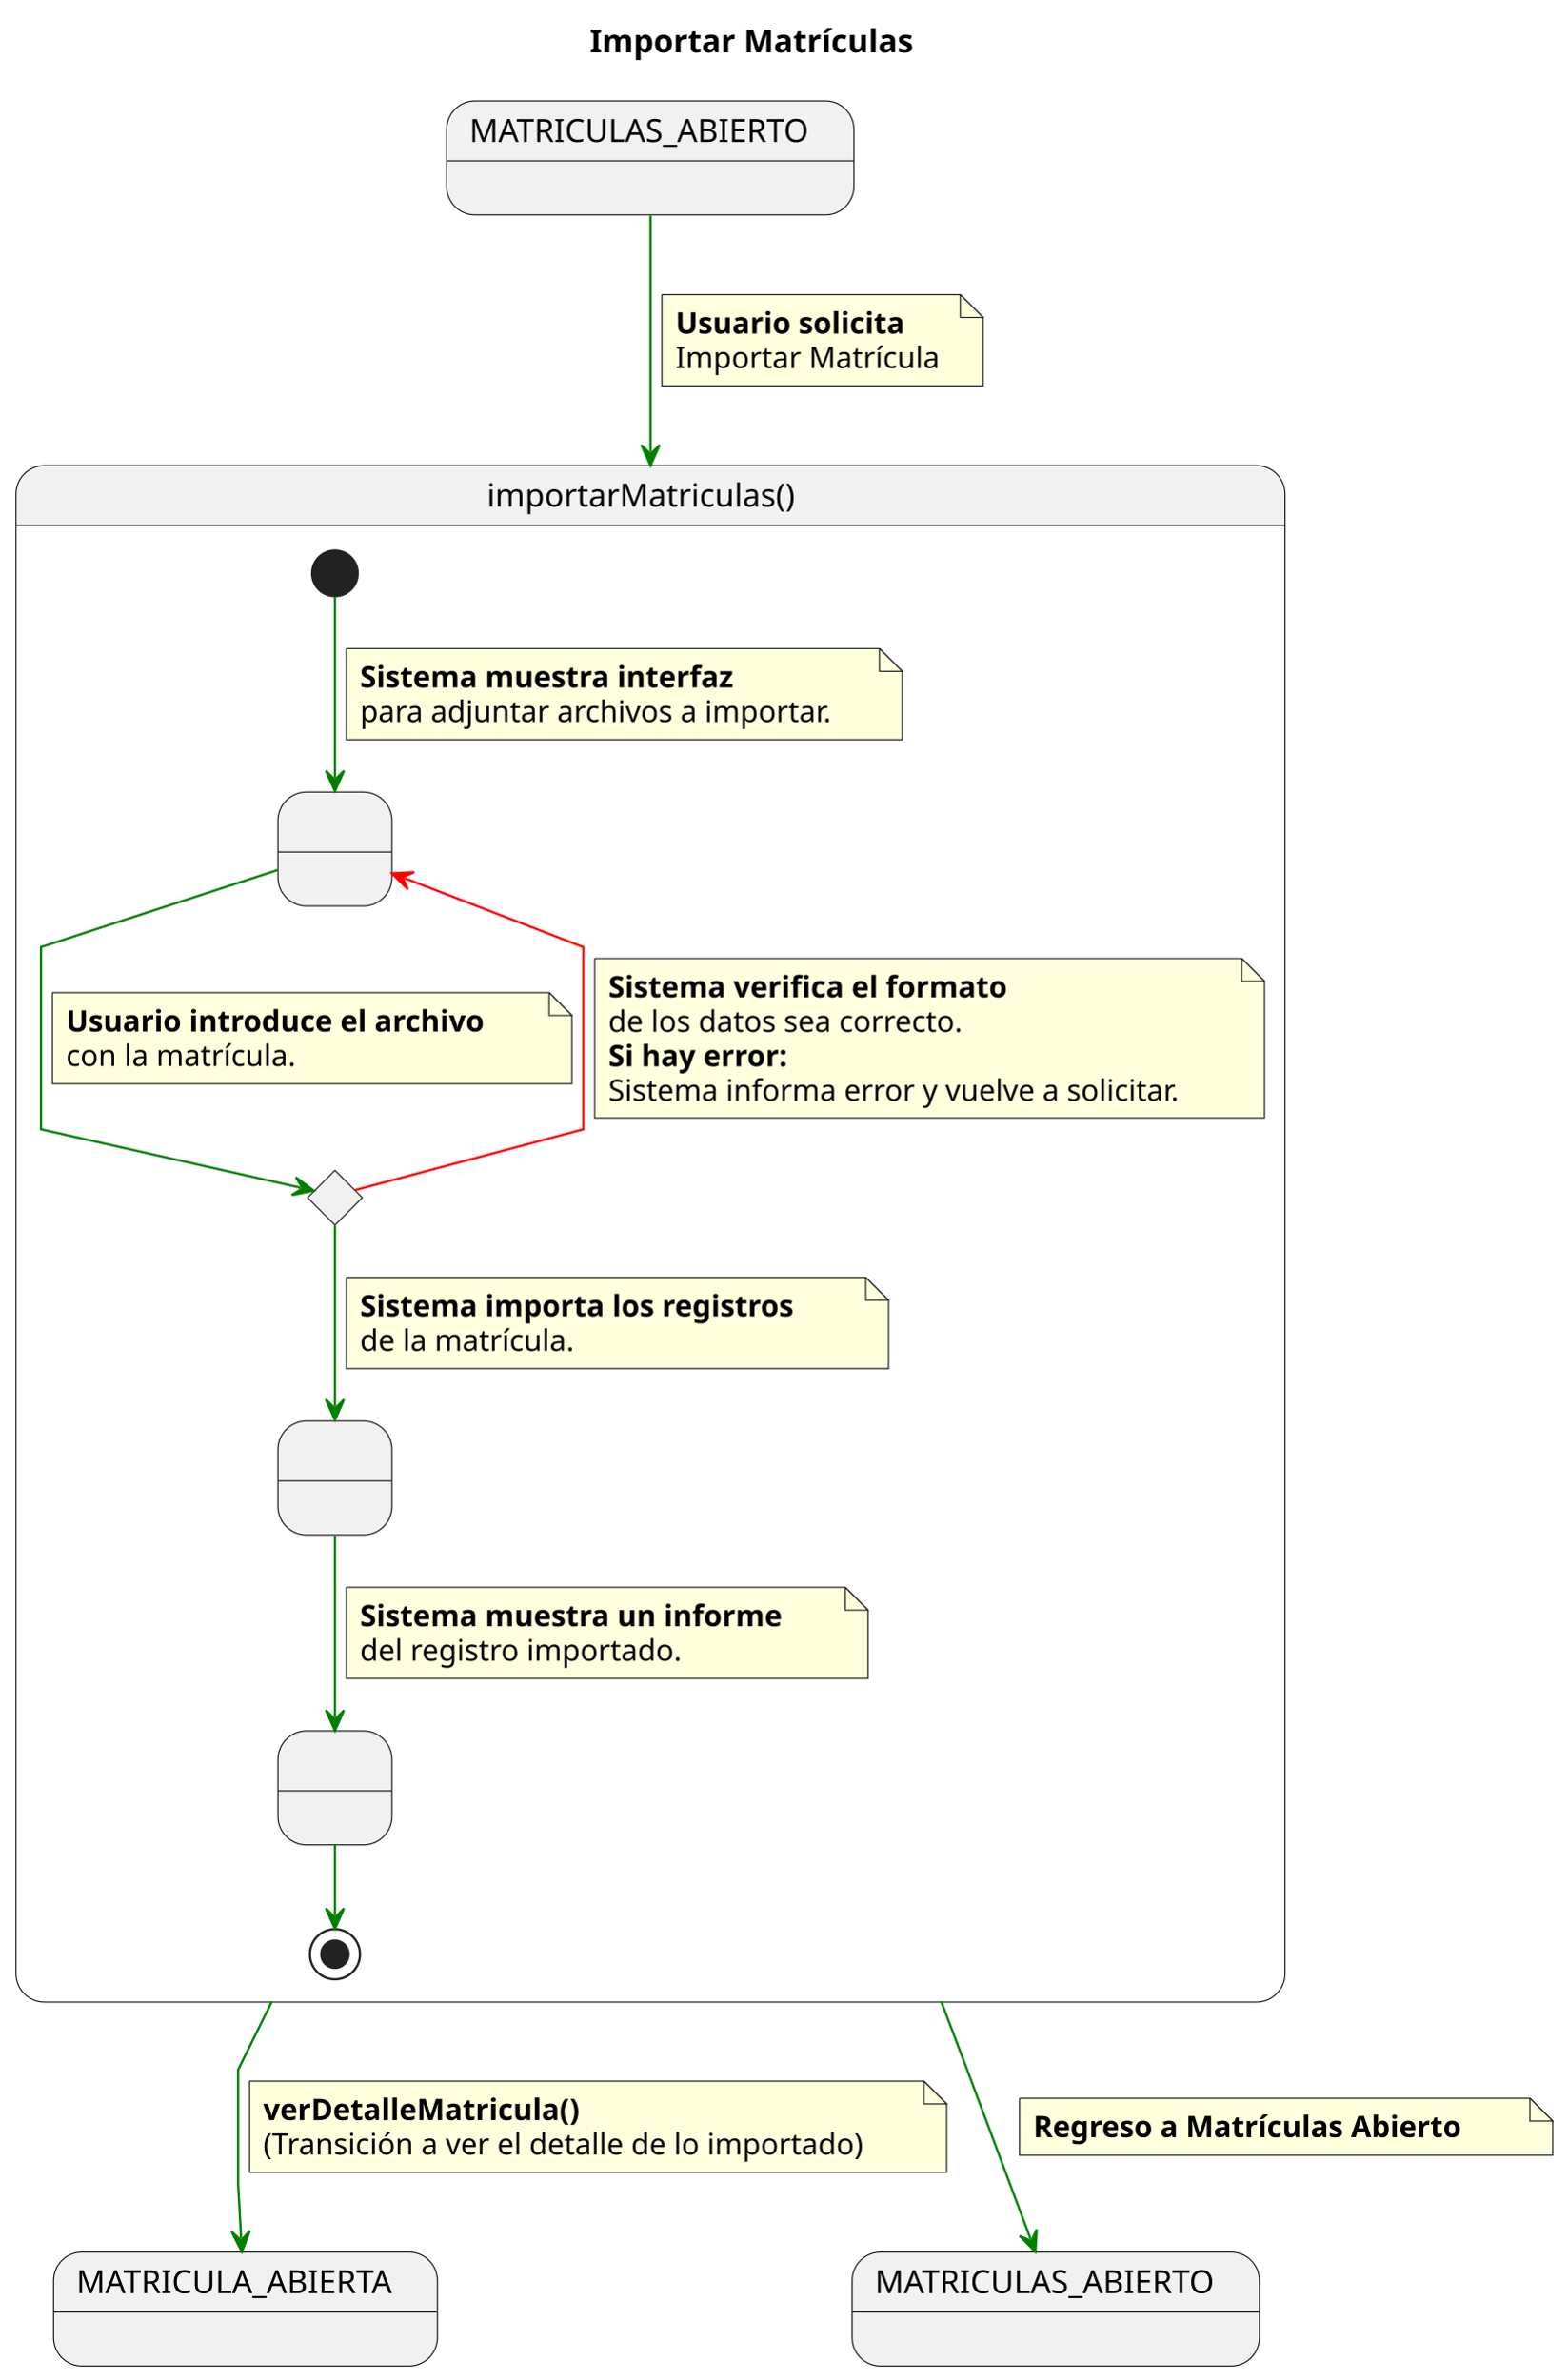
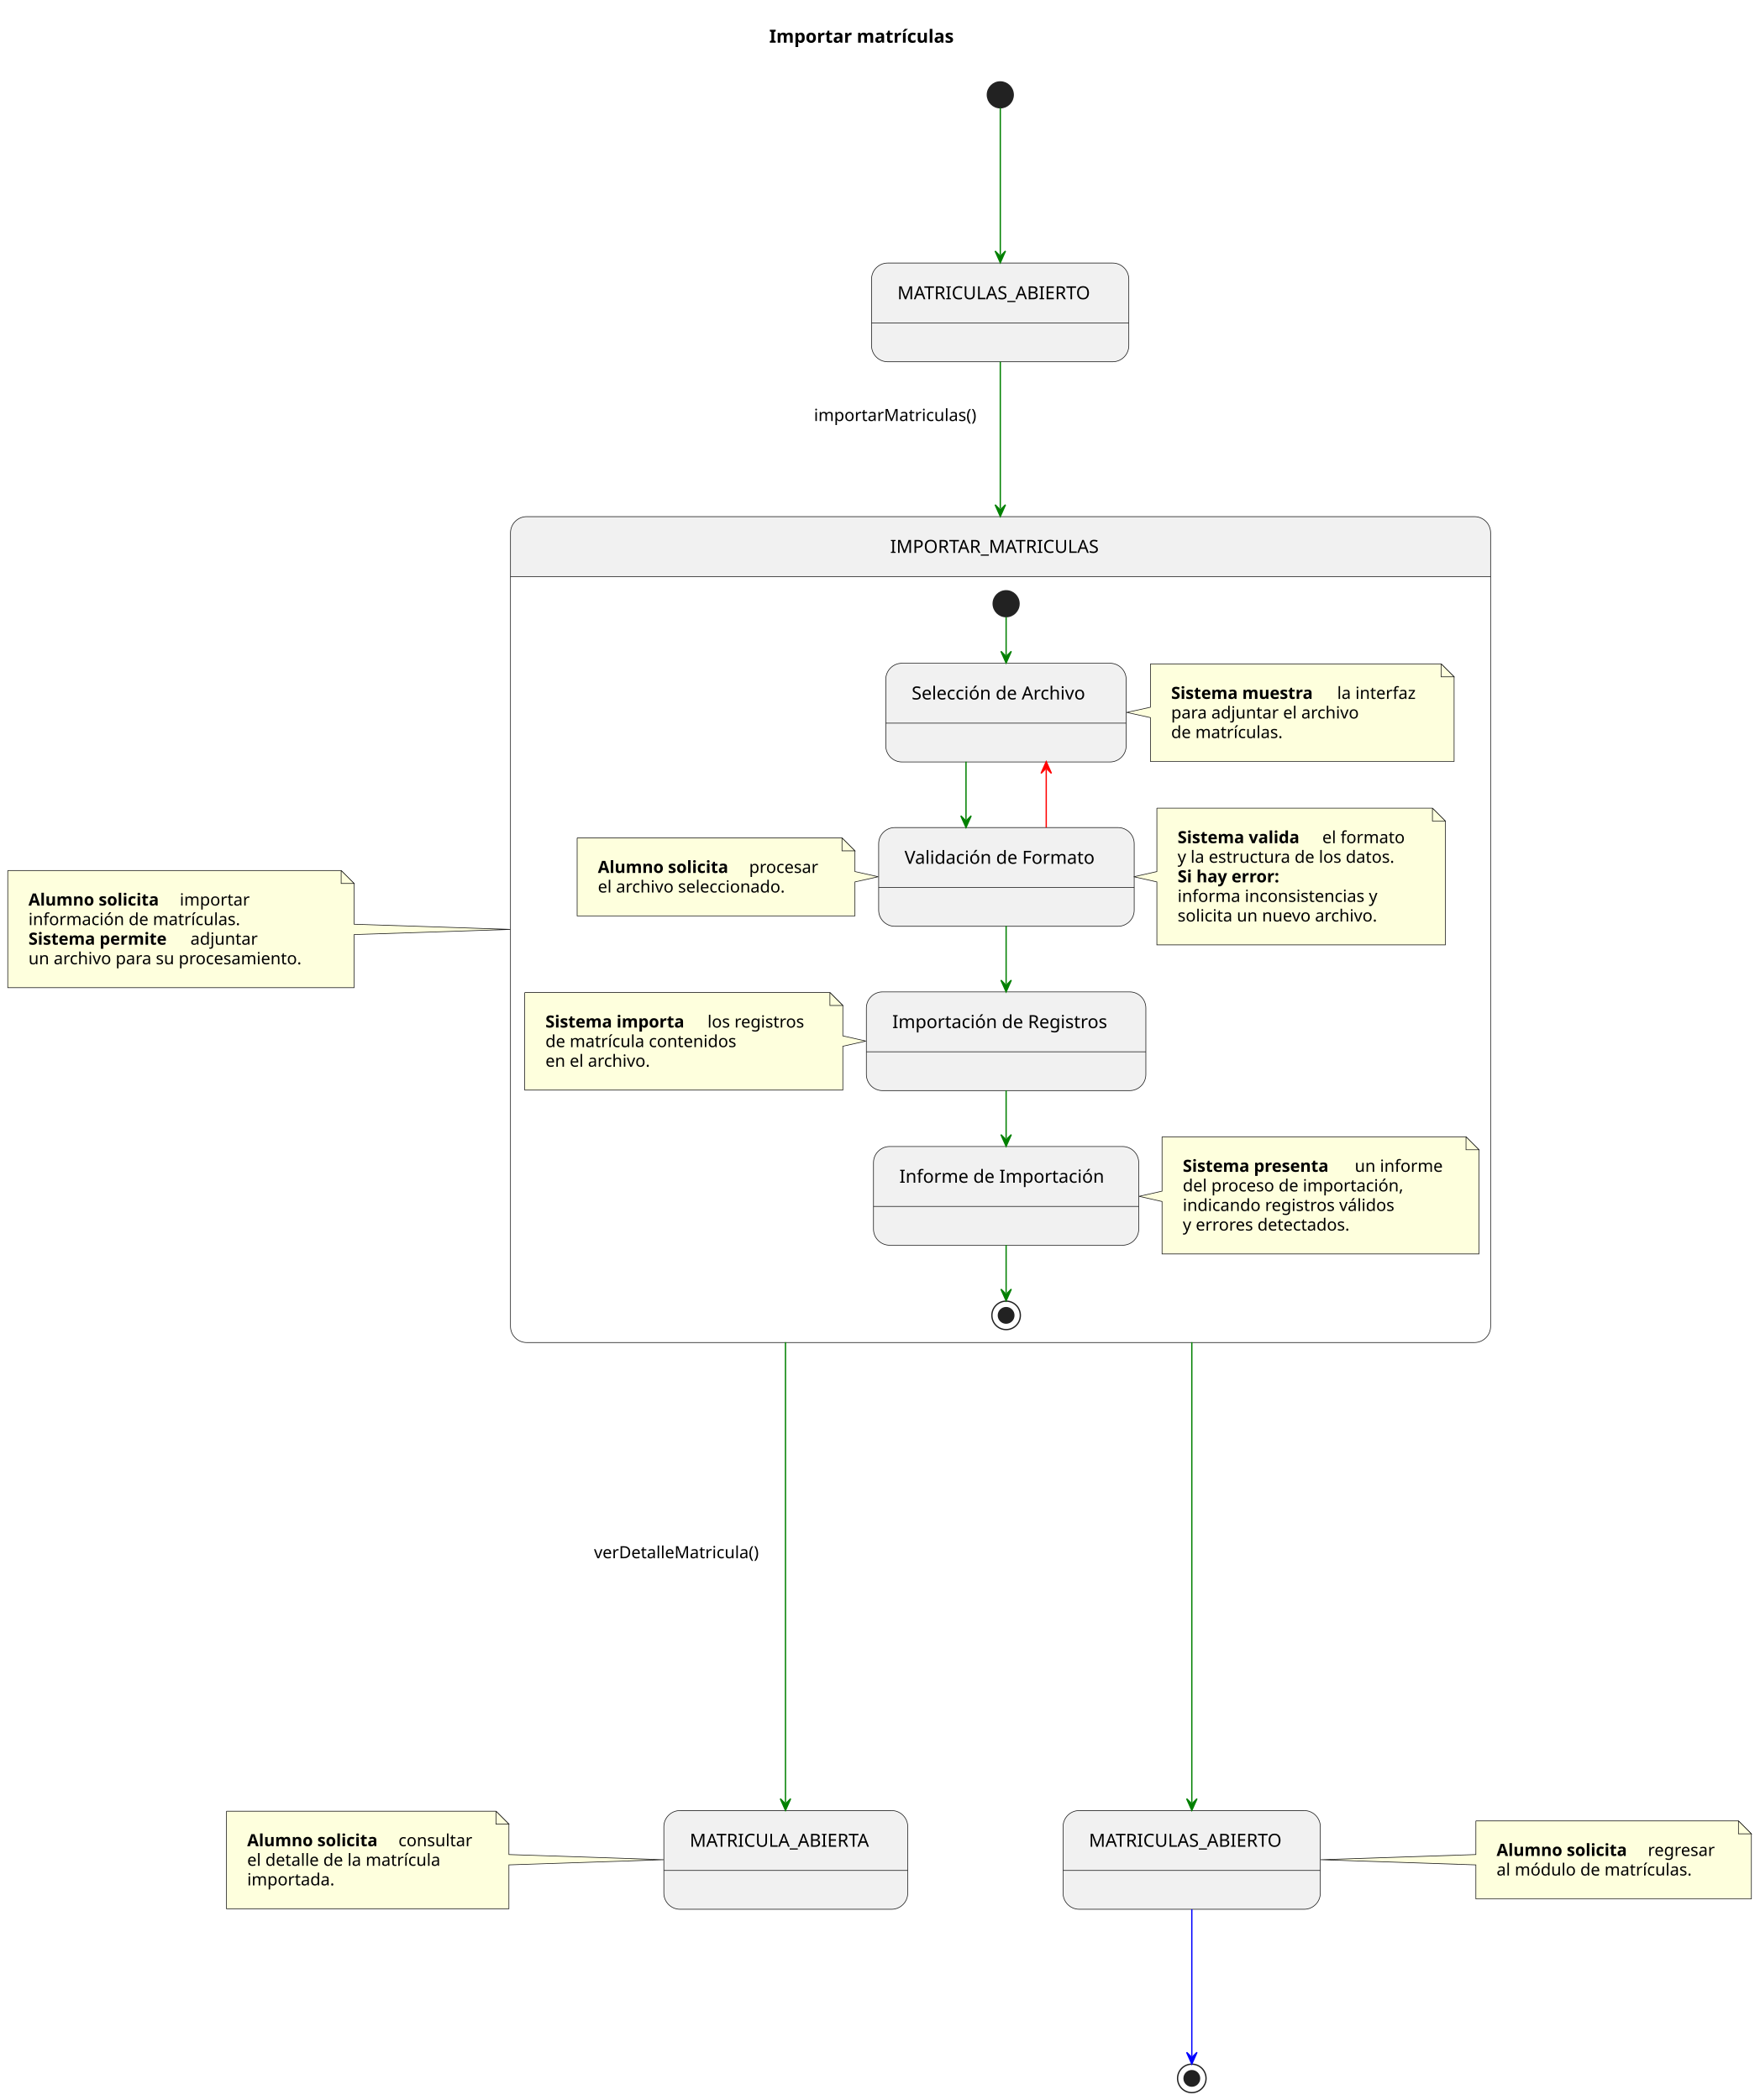
- <svg xmlns="http://www.w3.org/2000/svg" contentStyleType="text/css" data-diagram-type="STATE" height="1044px" preserveAspectRatio="none" style="width:688px;height:1044px;background:#FFFFFF;" version="1.1" viewBox="0 0 688 1044" width="688px" zoomAndPan="magnify">
+ <svg xmlns="http://www.w3.org/2000/svg" contentStyleType="text/css" data-diagram-type="STATE" height="1623px" preserveAspectRatio="none" style="width:1360px;height:1623px;background:#FFFFFF;" version="1.1" viewBox="0 0 1360 1623" width="1360px" zoomAndPan="magnify">
  <defs />
  <g>
    <g class="title" data-source-line="1">
-       <text fill="#000000" font-family="sans-serif" font-size="14" font-weight="bold" lengthAdjust="spacing" textLength="156.878" x="258.811" y="22.995">Importar Matrículas</text>
+       <text fill="#000000" font-family="sans-serif" font-size="14" font-weight="bold" lengthAdjust="spacing" textLength="157.534" x="594.44" y="32.995">Importar matrículas</text>
    </g>
-     <g id="startState">
-       <rect fill="#F1F1F1" height="50" rx="12.5" ry="12.5" style="stroke:#181818;stroke-width:0.5;" width="178.806" x="196" y="44.297" />
-       <line style="stroke:#181818;stroke-width:0.5;" x1="196" x2="374.806" y1="70.594" y2="70.594" />
-       <text fill="#000000" font-family="sans-serif" font-size="14" lengthAdjust="spacing" textLength="158.806" x="206" y="62.292">MATRICULAS_ABIERTO</text>
+     <g id="MATRICULAS_ABIERTO_INICIAL">
+       <rect fill="#F1F1F1" height="76.297" rx="12.5" ry="12.5" style="stroke:#181818;stroke-width:0.5;" width="198.806" x="673.5" y="203.297" />
+       <line style="stroke:#181818;stroke-width:0.5;" x1="673.5" x2="872.306" y1="249.594" y2="249.594" />
+       <text fill="#000000" font-family="sans-serif" font-size="14" lengthAdjust="spacing" textLength="158.806" x="693.5" y="231.292">MATRICULAS_ABIERTO</text>
    </g>
-     <g id="endState1">
-       <rect fill="#F1F1F1" height="50" rx="12.5" ry="12.5" style="stroke:#181818;stroke-width:0.5;" width="168.477" x="23.5" y="988.297" />
-       <line style="stroke:#181818;stroke-width:0.5;" x1="23.5" x2="191.977" y1="1014.594" y2="1014.594" />
-       <text fill="#000000" font-family="sans-serif" font-size="14" lengthAdjust="spacing" textLength="148.477" x="33.5" y="1006.292">MATRICULA_ABIERTA</text>
+     <path d="M407,399.297 L1139.393,399.297 A12.5,12.5 0 0 1 1151.893,411.797 L1151.893,445.594 L394.5,445.594 L394.5,411.797 A12.5,12.5 0 0 1 407,399.297" fill="#F1F1F1" />
+     <rect fill="none" height="638.297" rx="12.5" ry="12.5" style="stroke:#181818;stroke-width:0.5;" width="757.393" x="394.5" y="399.297" />
+     <line style="stroke:#181818;stroke-width:0.5;" x1="394.5" x2="1151.893" y1="445.594" y2="445.594" />
+     <text fill="#000000" font-family="sans-serif" font-size="14" lengthAdjust="spacing" textLength="170.605" x="687.894" y="427.292">IMPORTAR_MATRICULAS</text>
+     <g id="IMPORTAR_MATRICULAS_COMP.SolicitudArchivo">
+       <rect fill="#F1F1F1" height="76.297" rx="12.5" ry="12.5" style="stroke:#181818;stroke-width:0.5;" width="185.769" x="684.5" y="512.594" />
+       <line style="stroke:#181818;stroke-width:0.5;" x1="684.5" x2="870.269" y1="558.891" y2="558.891" />
+       <text fill="#000000" font-family="sans-serif" font-size="14" lengthAdjust="spacing" textLength="145.769" x="704.5" y="540.589">Selección de Archivo</text>
    </g>
-     <g id="endState2">
-       <rect fill="#F1F1F1" height="50" rx="12.5" ry="12.5" style="stroke:#181818;stroke-width:0.5;" width="178.806" x="374" y="988.297" />
-       <line style="stroke:#181818;stroke-width:0.5;" x1="374" x2="552.806" y1="1014.594" y2="1014.594" />
-       <text fill="#000000" font-family="sans-serif" font-size="14" lengthAdjust="spacing" textLength="158.806" x="384" y="1006.292">MATRICULAS_ABIERTO</text>
+     <g id="IMPORTAR_MATRICULAS_COMP.ValidarFormato">
+       <rect fill="#F1F1F1" height="76.297" rx="12.5" ry="12.5" style="stroke:#181818;stroke-width:0.5;" width="197.473" x="679" y="639.594" />
+       <line style="stroke:#181818;stroke-width:0.5;" x1="679" x2="876.473" y1="685.891" y2="685.891" />
+       <text fill="#000000" font-family="sans-serif" font-size="14" lengthAdjust="spacing" textLength="157.473" x="699" y="667.589">Validación de Formato</text>
    </g>
-     <path d="M19.5,204.297 L551.5,204.297 A12.5,12.5 0 0 1 564,216.797 L564,230.594 L7,230.594 L7,216.797 A12.5,12.5 0 0 1 19.5,204.297" fill="#F1F1F1" />
-     <rect fill="none" height="674.297" rx="12.5" ry="12.5" style="stroke:#181818;stroke-width:0.5;" width="557" x="7" y="204.297" />
-     <line style="stroke:#181818;stroke-width:0.5;" x1="7" x2="564" y1="230.594" y2="230.594" />
-     <text fill="#000000" font-family="sans-serif" font-size="14" lengthAdjust="spacing" textLength="143.609" x="213.695" y="222.292">importarMatriculas()</text>
-     <g id="importarMatriculas.SolicitudArchivo">
-       <rect fill="#F1F1F1" height="50" rx="12.5" ry="12.5" style="stroke:#181818;stroke-width:0.5;" width="50" x="122" y="347.594" />
-       <line style="stroke:#181818;stroke-width:0.5;" x1="122" x2="172" y1="373.891" y2="373.891" />
-       <text fill="#000000" font-family="sans-serif" font-size="14" lengthAdjust="spacing" textLength="4.45" x="144.775" y="365.589"> </text>
+     <g id="IMPORTAR_MATRICULAS_COMP.ImportarRegistros">
+       <rect fill="#F1F1F1" height="76.297" rx="12.5" ry="12.5" style="stroke:#181818;stroke-width:0.5;" width="215.984" x="669.5" y="766.594" />
+       <line style="stroke:#181818;stroke-width:0.5;" x1="669.5" x2="885.484" y1="812.891" y2="812.891" />
+       <text fill="#000000" font-family="sans-serif" font-size="14" lengthAdjust="spacing" textLength="175.984" x="689.5" y="794.589">Importación de Registros</text>
    </g>
-     <g class="entity" data-entity="ValidarFormato" data-uid="ent0007" id="entity_ValidarFormato">
-       <polygon fill="#F1F1F1" points="147,513.594,159,525.594,147,537.594,135,525.594,147,513.594" style="stroke:#181818;stroke-width:0.5;" />
+     <g id="IMPORTAR_MATRICULAS_COMP.MostrarInforme">
+       <rect fill="#F1F1F1" height="76.297" rx="12.5" ry="12.5" style="stroke:#181818;stroke-width:0.5;" width="204.972" x="675" y="886.094" />
+       <line style="stroke:#181818;stroke-width:0.5;" x1="675" x2="879.972" y1="932.391" y2="932.391" />
+       <text fill="#000000" font-family="sans-serif" font-size="14" lengthAdjust="spacing" textLength="164.972" x="695" y="914.089">Informe de Importación</text>
    </g>
-     <g id="importarMatriculas.ImportarRegistros">
-       <rect fill="#F1F1F1" height="50" rx="12.5" ry="12.5" style="stroke:#181818;stroke-width:0.5;" width="50" x="122" y="623.594" />
-       <line style="stroke:#181818;stroke-width:0.5;" x1="122" x2="172" y1="649.891" y2="649.891" />
-       <text fill="#000000" font-family="sans-serif" font-size="14" lengthAdjust="spacing" textLength="4.45" x="144.775" y="641.589"> </text>
+     <ellipse cx="777.5" cy="466.594" fill="#222222" rx="10" ry="10" style="stroke:#222222;stroke-width:1;" />
+     <ellipse cx="777.5" cy="1016.594" fill="none" rx="11" ry="11" style="stroke:#222222;stroke-width:1;" />
+     <ellipse cx="777.5" cy="1016.594" fill="#222222" rx="6" ry="6" style="stroke:#222222;stroke-width:1;" />
+     <g class="entity" data-entity="GMN5" data-source-line="38" data-uid="ent0006" id="entity_GMN5">
+       <path d="M889,513.094 L889,546.594 L870.64,550.594 L889,554.594 L889,588.492 A0,0 0 0 0 889,588.492 L1123.686,588.492 A0,0 0 0 0 1123.686,588.492 L1123.686,523.094 L1113.686,513.094 L889,513.094 A0,0 0 0 0 889,513.094" fill="#FEFFDD" style="stroke:#181818;stroke-width:0.5;" />
+       <path d="M1113.686,513.094 L1113.686,523.094 L1123.686,523.094 L1113.686,513.094" fill="#FEFFDD" style="stroke:#181818;stroke-width:0.5;" />
+       <text fill="#000000" font-family="sans-serif" font-size="13" font-weight="bold" lengthAdjust="spacing" textLength="124.186" x="905" y="540.161">Sistema muestra</text>
+       <text fill="#000000" font-family="sans-serif" font-size="13" lengthAdjust="spacing" textLength="65.368" x="1033.318" y="540.161">la interfaz</text>
+       <text fill="#000000" font-family="sans-serif" font-size="13" lengthAdjust="spacing" textLength="156.209" x="905" y="555.293">para adjuntar el archivo</text>
+       <text fill="#000000" font-family="sans-serif" font-size="13" lengthAdjust="spacing" textLength="92.936" x="905" y="570.426">de matrículas.</text>
    </g>
-     <g id="importarMatriculas.MostrarInforme">
-       <rect fill="#F1F1F1" height="50" rx="12.5" ry="12.5" style="stroke:#181818;stroke-width:0.5;" width="50" x="122" y="759.594" />
-       <line style="stroke:#181818;stroke-width:0.5;" x1="122" x2="172" y1="785.891" y2="785.891" />
-       <text fill="#000000" font-family="sans-serif" font-size="14" lengthAdjust="spacing" textLength="4.45" x="144.775" y="777.589"> </text>
+     <g class="entity" data-entity="GMN8" data-source-line="46" data-uid="ent0009" id="entity_GMN8">
+       <path d="M446,647.594 L446,707.859 A0,0 0 0 0 446,707.859 L660.672,707.859 A0,0 0 0 0 660.672,707.859 L660.672,681.594 L678.7,677.594 L660.672,673.594 L660.672,657.594 L650.672,647.594 L446,647.594 A0,0 0 0 0 446,647.594" fill="#FEFFDD" style="stroke:#181818;stroke-width:0.5;" />
+       <path d="M650.672,647.594 L650.672,657.594 L660.672,657.594 L650.672,647.594" fill="#FEFFDD" style="stroke:#181818;stroke-width:0.5;" />
+       <text fill="#000000" font-family="sans-serif" font-size="13" font-weight="bold" lengthAdjust="spacing" textLength="112.76" x="462" y="674.661">Alumno solicita</text>
+       <text fill="#000000" font-family="sans-serif" font-size="13" lengthAdjust="spacing" textLength="56.78" x="578.892" y="674.661">procesar</text>
+       <text fill="#000000" font-family="sans-serif" font-size="13" lengthAdjust="spacing" textLength="156.616" x="462" y="689.793">el archivo seleccionado.</text>
    </g>
-     <ellipse cx="147" cy="251.594" fill="#222222" rx="10" ry="10" style="stroke:#222222;stroke-width:1;" />
-     <ellipse cx="147" cy="857.594" fill="none" rx="11" ry="11" style="stroke:#222222;stroke-width:1;" />
-     <ellipse cx="147" cy="857.594" fill="#222222" rx="6" ry="6" style="stroke:#222222;stroke-width:1;" />
-     <g class="link" data-entity-1=".start.importarMatriculas" data-entity-2="SolicitudArchivo" data-source-line="22" data-uid="lnk4" id="link_.start.importarMatriculas_SolicitudArchivo">
-       <path d="M147,261.934 C147,280.124 147,314.834 147,341.204" fill="none" id="*start*importarMatriculas-to-SolicitudArchivo" style="stroke:#008000;stroke-width:1;" />
-       <polygon fill="#008000" points="147,347.204,151,338.204,147,342.204,143,338.204,147,347.204" style="stroke:#008000;stroke-width:1;" />
-       <path d="M152,284.594 L152,324.594 L396,324.594 L396,294.594 L386,284.594 L152,284.594" fill="#FEFFDD" style="stroke:#181818;stroke-width:0.5;" />
-       <path d="M386,284.594 L386,294.594 L396,294.594 L386,284.594" fill="#FEFFDD" style="stroke:#181818;stroke-width:0.5;" />
-       <text fill="#000000" font-family="sans-serif" font-size="13" font-weight="bold" lengthAdjust="spacing" textLength="185.859" x="158" y="301.661">Sistema muestra interfaz</text>
-       <text fill="#000000" font-family="sans-serif" font-size="13" lengthAdjust="spacing" textLength="223.837" x="158" y="316.793">para adjuntar archivos a importar.</text>
+     <g class="entity" data-entity="GMN11" data-source-line="54" data-uid="ent0012" id="entity_GMN11">
+       <path d="M894,624.594 L894,673.594 L876.18,677.594 L894,681.594 L894,730.258 A0,0 0 0 0 894,730.258 L1116.943,730.258 A0,0 0 0 0 1116.943,730.258 L1116.943,634.594 L1106.943,624.594 L894,624.594 A0,0 0 0 0 894,624.594" fill="#FEFFDD" style="stroke:#181818;stroke-width:0.5;" />
+       <path d="M1106.943,624.594 L1106.943,634.594 L1116.943,634.594 L1106.943,624.594" fill="#FEFFDD" style="stroke:#181818;stroke-width:0.5;" />
+       <text fill="#000000" font-family="sans-serif" font-size="13" font-weight="bold" lengthAdjust="spacing" textLength="107.669" x="910" y="651.661">Sistema valida</text>
+       <text fill="#000000" font-family="sans-serif" font-size="13" lengthAdjust="spacing" textLength="67.298" x="1021.801" y="651.661">el formato</text>
+       <text fill="#000000" font-family="sans-serif" font-size="13" lengthAdjust="spacing" textLength="181.943" x="910" y="666.793">y la estructura de los datos.</text>
+       <text fill="#000000" font-family="sans-serif" font-size="13" font-weight="bold" lengthAdjust="spacing" textLength="91.552" x="910" y="681.926">Si hay error:</text>
+       <text fill="#000000" font-family="sans-serif" font-size="13" lengthAdjust="spacing" textLength="165.496" x="910" y="697.059">informa inconsistencias y</text>
+       <text fill="#000000" font-family="sans-serif" font-size="13" lengthAdjust="spacing" textLength="166.861" x="910" y="712.192">solicita un nuevo archivo.</text>
    </g>
-     <g class="link" data-entity-1="SolicitudArchivo" data-entity-2="ValidarFormato" data-source-line="29" data-uid="lnk5" id="link_SolicitudArchivo_ValidarFormato">
-       <path d="M121.82,381.794 C84.28,394.014 18,415.594 18,415.594 C18,415.594 18,495.594 18,495.594 C18,495.594 102.286,514.538 131.866,521.188" fill="none" id="SolicitudArchivo-to-ValidarFormato" style="stroke:#008000;stroke-width:1;" />
-       <polygon fill="#008000" points="137.72,522.504,129.816,516.627,132.842,521.407,128.062,524.432,137.72,522.504" style="stroke:#008000;stroke-width:1;" />
-       <path d="M23,435.594 L23,475.594 L251,475.594 L251,445.594 L241,435.594 L23,435.594" fill="#FEFFDD" style="stroke:#181818;stroke-width:0.5;" />
-       <path d="M241,435.594 L241,445.594 L251,445.594 L241,435.594" fill="#FEFFDD" style="stroke:#181818;stroke-width:0.5;" />
-       <text fill="#000000" font-family="sans-serif" font-size="13" font-weight="bold" lengthAdjust="spacing" textLength="207.327" x="29" y="452.661">Usuario introduce el archivo</text>
-       <text fill="#000000" font-family="sans-serif" font-size="13" lengthAdjust="spacing" textLength="108.964" x="29" y="467.793">con la matrícula.</text>
+     <g class="entity" data-entity="GMN14" data-source-line="65" data-uid="ent0015" id="entity_GMN14">
+       <path d="M405.5,767.094 L405.5,842.492 A0,0 0 0 0 405.5,842.492 L651.32,842.492 A0,0 0 0 0 651.32,842.492 L651.32,808.594 L669.15,804.594 L651.32,800.594 L651.32,777.094 L641.32,767.094 L405.5,767.094 A0,0 0 0 0 405.5,767.094" fill="#FEFFDD" style="stroke:#181818;stroke-width:0.5;" />
+       <path d="M641.32,767.094 L641.32,777.094 L651.32,777.094 L641.32,767.094" fill="#FEFFDD" style="stroke:#181818;stroke-width:0.5;" />
+       <text fill="#000000" font-family="sans-serif" font-size="13" font-weight="bold" lengthAdjust="spacing" textLength="121.069" x="421.5" y="794.161">Sistema importa</text>
+       <text fill="#000000" font-family="sans-serif" font-size="13" lengthAdjust="spacing" textLength="79.619" x="546.701" y="794.161">los registros</text>
+       <text fill="#000000" font-family="sans-serif" font-size="13" lengthAdjust="spacing" textLength="157.428" x="421.5" y="809.293">de matrícula contenidos</text>
+       <text fill="#000000" font-family="sans-serif" font-size="13" lengthAdjust="spacing" textLength="88.201" x="421.5" y="824.426">en el archivo.</text>
    </g>
-     <g class="link" data-entity-1="ValidarFormato" data-entity-2="SolicitudArchivo" data-source-line="36" data-uid="lnk6" id="link_ValidarFormato_SolicitudArchivo">
-       <path d="M155.92,522.224 C181.95,515.294 256,495.594 256,495.594 C256,495.594 256,415.594 256,415.594 C256,415.594 209.789,397.791 177.609,385.391" fill="none" id="ValidarFormato-to-SolicitudArchivo" style="stroke:#FF0000;stroke-width:1;" />
-       <polygon fill="#FF0000" points="172.01,383.234,178.97,390.202,176.676,385.032,181.846,382.737,172.01,383.234" style="stroke:#FF0000;stroke-width:1;" />
-       <path d="M261,420.594 L261,490.594 L555,490.594 L555,430.594 L545,420.594 L261,420.594" fill="#FEFFDD" style="stroke:#181818;stroke-width:0.5;" />
-       <path d="M545,420.594 L545,430.594 L555,430.594 L545,420.594" fill="#FEFFDD" style="stroke:#181818;stroke-width:0.5;" />
-       <text fill="#000000" font-family="sans-serif" font-size="13" font-weight="bold" lengthAdjust="spacing" textLength="198.967" x="267" y="437.661">Sistema verifica el formato</text>
-       <text fill="#000000" font-family="sans-serif" font-size="13" lengthAdjust="spacing" textLength="168.016" x="267" y="452.793">de los datos sea correcto.</text>
-       <text fill="#000000" font-family="sans-serif" font-size="13" font-weight="bold" lengthAdjust="spacing" textLength="91.552" x="267" y="467.926">Si hay error:</text>
-       <text fill="#000000" font-family="sans-serif" font-size="13" lengthAdjust="spacing" textLength="273.641" x="267" y="483.059">Sistema informa error y vuelve a solicitar.</text>
+     <g class="entity" data-entity="GMN17" data-source-line="73" data-uid="ent0018" id="entity_GMN17">
+       <path d="M898,878.594 L898,920.594 L880.2,924.594 L898,928.594 L898,969.125 A0,0 0 0 0 898,969.125 L1142.893,969.125 A0,0 0 0 0 1142.893,969.125 L1142.893,888.594 L1132.893,878.594 L898,878.594 A0,0 0 0 0 898,878.594" fill="#FEFFDD" style="stroke:#181818;stroke-width:0.5;" />
+       <path d="M1132.893,878.594 L1132.893,888.594 L1142.893,888.594 L1132.893,878.594" fill="#FEFFDD" style="stroke:#181818;stroke-width:0.5;" />
+       <text fill="#000000" font-family="sans-serif" font-size="13" font-weight="bold" lengthAdjust="spacing" textLength="128.762" x="914" y="905.661">Sistema presenta</text>
+       <text fill="#000000" font-family="sans-serif" font-size="13" lengthAdjust="spacing" textLength="70.999" x="1046.895" y="905.661">un informe</text>
+       <text fill="#000000" font-family="sans-serif" font-size="13" lengthAdjust="spacing" textLength="181.905" x="914" y="920.793">del proceso de importación,</text>
+       <text fill="#000000" font-family="sans-serif" font-size="13" lengthAdjust="spacing" textLength="174.548" x="914" y="935.926">indicando registros válidos</text>
+       <text fill="#000000" font-family="sans-serif" font-size="13" lengthAdjust="spacing" textLength="139.382" x="914" y="951.059">y errores detectados.</text>
    </g>
-     <g class="link" data-entity-1="ValidarFormato" data-entity-2="ImportarRegistros" data-source-line="45" data-uid="lnk7" id="link_ValidarFormato_ImportarRegistros">
-       <path d="M147,537.764 C147,557.064 147,591.114 147,617.144" fill="none" id="ValidarFormato-to-ImportarRegistros" style="stroke:#008000;stroke-width:1;" />
-       <polygon fill="#008000" points="147,623.144,151,614.144,147,618.144,143,614.144,147,623.144" style="stroke:#008000;stroke-width:1;" />
-       <path d="M152,560.594 L152,600.594 L390,600.594 L390,570.594 L380,560.594 L152,560.594" fill="#FEFFDD" style="stroke:#181818;stroke-width:0.5;" />
-       <path d="M380,560.594 L380,570.594 L390,570.594 L380,560.594" fill="#FEFFDD" style="stroke:#181818;stroke-width:0.5;" />
-       <text fill="#000000" font-family="sans-serif" font-size="13" font-weight="bold" lengthAdjust="spacing" textLength="217.268" x="158" y="577.661">Sistema importa los registros</text>
-       <text fill="#000000" font-family="sans-serif" font-size="13" lengthAdjust="spacing" textLength="101.874" x="158" y="592.793">de la matrícula.</text>
+     <g class="link" data-entity-1=".start.IMPORTAR_MATRICULAS_COMP" data-entity-2="SolicitudArchivo" data-source-line="35" data-uid="lnk6" id="link_.start.IMPORTAR_MATRICULAS_COMP_SolicitudArchivo">
+       <path d="M777.5,476.894 C777.5,485.834 777.5,493.344 777.5,506.374" fill="none" id="*start*IMPORTAR_MATRICULAS_COMP-to-SolicitudArchivo" style="stroke:#008000;stroke-width:1;" />
+       <polygon fill="#008000" points="777.5,512.374,781.5,503.374,777.5,507.374,773.5,503.374,777.5,512.374" style="stroke:#008000;stroke-width:1;" />
    </g>
-     <g class="link" data-entity-1="ImportarRegistros" data-entity-2="MostrarInforme" data-source-line="52" data-uid="lnk8" id="link_ImportarRegistros_MostrarInforme">
-       <path d="M147,673.864 C147,698.144 147,729.284 147,753.504" fill="none" id="ImportarRegistros-to-MostrarInforme" style="stroke:#008000;stroke-width:1;" />
-       <polygon fill="#008000" points="147,759.504,151,750.504,147,754.504,143,750.504,147,759.504" style="stroke:#008000;stroke-width:1;" />
-       <path d="M152,696.594 L152,736.594 L381,736.594 L381,706.594 L371,696.594 L152,696.594" fill="#FEFFDD" style="stroke:#181818;stroke-width:0.5;" />
-       <path d="M371,696.594 L371,706.594 L381,706.594 L371,696.594" fill="#FEFFDD" style="stroke:#181818;stroke-width:0.5;" />
-       <text fill="#000000" font-family="sans-serif" font-size="13" font-weight="bold" lengthAdjust="spacing" textLength="208.819" x="158" y="713.661">Sistema muestra un informe</text>
-       <text fill="#000000" font-family="sans-serif" font-size="13" lengthAdjust="spacing" textLength="149.728" x="158" y="728.793">del registro importado.</text>
+     <g class="link" data-entity-1="SolicitudArchivo" data-entity-2="ValidarFormato" data-source-line="43" data-uid="lnk7" id="link_SolicitudArchivo_ValidarFormato">
+       <path d="M746.5,588.694 C746.5,604.774 746.5,617.444 746.5,633.514" fill="none" id="SolicitudArchivo-to-ValidarFormato" style="stroke:#008000;stroke-width:1;" />
+       <polygon fill="#008000" points="746.5,639.514,750.5,630.514,746.5,634.514,742.5,630.514,746.5,639.514" style="stroke:#008000;stroke-width:1;" />
    </g>
-     <g class="link" data-entity-1="MostrarInforme" data-entity-2=".end.importarMatriculas" data-source-line="59" data-uid="lnk10" id="link_MostrarInforme_.end.importarMatriculas">
-       <path d="M147,809.634 C147,822.184 147,830.874 147,840.444" fill="none" id="MostrarInforme-to-*end*importarMatriculas" style="stroke:#008000;stroke-width:1;" />
-       <polygon fill="#008000" points="147,846.444,151,837.444,147,841.444,143,837.444,147,846.444" style="stroke:#008000;stroke-width:1;" />
+     <g class="link" data-entity-1="ValidarFormato" data-entity-2="SolicitudArchivo" data-source-line="51" data-uid="lnk8" id="link_ValidarFormato_SolicitudArchivo">
+       <path d="M808.5,639.494 C808.5,623.414 808.5,610.744 808.5,594.674" fill="none" id="ValidarFormato-to-SolicitudArchivo" style="stroke:#FF0000;stroke-width:1;" />
+       <polygon fill="#FF0000" points="808.5,588.674,804.5,597.674,808.5,593.674,812.5,597.674,808.5,588.674" style="stroke:#FF0000;stroke-width:1;" />
    </g>
-     <g class="link" data-entity-1="startState" data-entity-2="importarMatriculas" data-source-line="9" data-uid="lnk2" id="link_startState_importarMatriculas">
-       <path d="M285.5,94.577 C285.5,118.547 285.5,152.217 285.5,198.277" fill="none" id="startState-to-importarMatriculas" style="stroke:#008000;stroke-width:1;" />
-       <polygon fill="#008000" points="285.5,204.277,289.5,195.277,285.5,199.277,281.5,195.277,285.5,204.277" style="stroke:#008000;stroke-width:1;" />
-       <path d="M290.5,129.297 L290.5,169.297 L431.5,169.297 L431.5,139.297 L421.5,129.297 L290.5,129.297" fill="#FEFFDD" style="stroke:#181818;stroke-width:0.5;" />
-       <path d="M421.5,129.297 L421.5,139.297 L431.5,139.297 L421.5,129.297" fill="#FEFFDD" style="stroke:#181818;stroke-width:0.5;" />
-       <text fill="#000000" font-family="sans-serif" font-size="13" font-weight="bold" lengthAdjust="spacing" textLength="113.376" x="296.5" y="146.364">Usuario solicita</text>
-       <text fill="#000000" font-family="sans-serif" font-size="13" lengthAdjust="spacing" textLength="120.79" x="296.5" y="161.497">Importar Matrícula</text>
+     <g class="link" data-entity-1="ValidarFormato" data-entity-2="ImportarRegistros" data-source-line="62" data-uid="lnk9" id="link_ValidarFormato_ImportarRegistros">
+       <path d="M777.5,715.694 C777.5,731.774 777.5,744.444 777.5,760.514" fill="none" id="ValidarFormato-to-ImportarRegistros" style="stroke:#008000;stroke-width:1;" />
+       <polygon fill="#008000" points="777.5,766.514,781.5,757.514,777.5,761.514,773.5,757.514,777.5,766.514" style="stroke:#008000;stroke-width:1;" />
    </g>
-     <g class="link" data-entity-1="importarMatriculas" data-entity-2="endState1" data-source-line="63" data-uid="lnk11" id="link_importarMatriculas_endState1">
-       <path d="M119.31,878.347 C110.09,896.987 104.5,908.297 104.5,908.297 C104.5,908.297 104.5,958.297 104.5,958.297 C104.5,958.297 105.026,967.776 105.826,982.146" fill="none" id="importarMatriculas-to-endState1" style="stroke:#008000;stroke-width:1;" />
-       <polygon fill="#008000" points="106.16,988.137,109.653,978.928,105.882,983.145,101.666,979.373,106.16,988.137" style="stroke:#008000;stroke-width:1;" />
-       <path d="M109.5,913.297 L109.5,953.297 L415.5,953.297 L415.5,923.297 L405.5,913.297 L109.5,913.297" fill="#FEFFDD" style="stroke:#181818;stroke-width:0.5;" />
-       <path d="M405.5,913.297 L405.5,923.297 L415.5,923.297 L405.5,913.297" fill="#FEFFDD" style="stroke:#181818;stroke-width:0.5;" />
-       <text fill="#000000" font-family="sans-serif" font-size="13" font-weight="bold" lengthAdjust="spacing" textLength="156.889" x="115.5" y="930.364">verDetalleMatricula()</text>
-       <text fill="#000000" font-family="sans-serif" font-size="13" lengthAdjust="spacing" textLength="285.956" x="115.5" y="945.497">(Transición a ver el detalle de lo importado)</text>
+     <g class="link" data-entity-1="ImportarRegistros" data-entity-2="MostrarInforme" data-source-line="70" data-uid="lnk10" id="link_ImportarRegistros_MostrarInforme">
+       <path d="M777.5,842.734 C777.5,856.534 777.5,866.104 777.5,879.904" fill="none" id="ImportarRegistros-to-MostrarInforme" style="stroke:#008000;stroke-width:1;" />
+       <polygon fill="#008000" points="777.5,885.904,781.5,876.904,777.5,880.904,773.5,876.904,777.5,885.904" style="stroke:#008000;stroke-width:1;" />
    </g>
-     <g class="link" data-entity-1="importarMatriculas" data-entity-2="endState2" data-source-line="69" data-uid="lnk12" id="link_importarMatriculas_endState2">
-       <path d="M413.13,878.347 C420.21,896.987 424.5,908.297 424.5,908.297 C424.5,908.297 440.823,951.839 452.343,982.559" fill="none" id="importarMatriculas-to-endState2" style="stroke:#008000;stroke-width:1;" />
-       <polygon fill="#008000" points="454.45,988.177,455.035,978.345,452.694,983.495,447.545,981.154,454.45,988.177" style="stroke:#008000;stroke-width:1;" />
-       <path d="M447.5,920.797 L447.5,945.797 L681.5,945.797 L681.5,930.797 L671.5,920.797 L447.5,920.797" fill="#FEFFDD" style="stroke:#181818;stroke-width:0.5;" />
-       <path d="M671.5,920.797 L671.5,930.797 L681.5,930.797 L671.5,920.797" fill="#FEFFDD" style="stroke:#181818;stroke-width:0.5;" />
-       <text fill="#000000" font-family="sans-serif" font-size="13" font-weight="bold" lengthAdjust="spacing" textLength="213.294" x="453.5" y="937.864">Regreso a Matrículas Abierto</text>
+     <g class="link" data-entity-1="MostrarInforme" data-entity-2=".end.IMPORTAR_MATRICULAS_COMP" data-source-line="79" data-uid="lnk12" id="link_MostrarInforme_.end.IMPORTAR_MATRICULAS_COMP">
+       <path d="M777.5,962.254 C777.5,977.774 777.5,988.564 777.5,999.304" fill="none" id="MostrarInforme-to-*end*IMPORTAR_MATRICULAS_COMP" style="stroke:#008000;stroke-width:1;" />
+       <polygon fill="#008000" points="777.5,1005.304,781.5,996.304,777.5,1000.304,773.5,996.304,777.5,1005.304" style="stroke:#008000;stroke-width:1;" />
+     </g>
+     <g id="MATRICULA_ABIERTA_FINAL">
+       <rect fill="#F1F1F1" height="76.297" rx="12.5" ry="12.5" style="stroke:#181818;stroke-width:0.5;" width="188.477" x="513" y="1399.297" />
+       <line style="stroke:#181818;stroke-width:0.5;" x1="513" x2="701.477" y1="1445.594" y2="1445.594" />
+       <text fill="#000000" font-family="sans-serif" font-size="14" lengthAdjust="spacing" textLength="148.477" x="533" y="1427.292">MATRICULA_ABIERTA</text>
+     </g>
+     <g id="MATRICULAS_ABIERTO_FINAL">
+       <rect fill="#F1F1F1" height="76.297" rx="12.5" ry="12.5" style="stroke:#181818;stroke-width:0.5;" width="198.806" x="821.5" y="1399.297" />
+       <line style="stroke:#181818;stroke-width:0.5;" x1="821.5" x2="1020.306" y1="1445.594" y2="1445.594" />
+       <text fill="#000000" font-family="sans-serif" font-size="14" lengthAdjust="spacing" textLength="158.806" x="841.5" y="1427.292">MATRICULAS_ABIERTO</text>
+     </g>
+     <ellipse cx="773" cy="73.297" fill="#222222" rx="10" ry="10" style="stroke:#222222;stroke-width:1;" />
+     <ellipse cx="921" cy="1606.297" fill="none" rx="11" ry="11" style="stroke:#222222;stroke-width:1;" />
+     <ellipse cx="921" cy="1606.297" fill="#222222" rx="6" ry="6" style="stroke:#222222;stroke-width:1;" />
+     <g class="entity" data-entity="GMN2" data-source-line="21" data-uid="ent0003" id="entity_GMN2">
+       <path d="M6,672.797 L6,763.328 A0,0 0 0 0 6,763.328 L273.637,763.328 A0,0 0 0 0 273.637,763.328 L273.637,722.297 L394.39,718.297 L273.637,714.297 L273.637,682.797 L263.637,672.797 L6,672.797 A0,0 0 0 0 6,672.797" fill="#FEFFDD" style="stroke:#181818;stroke-width:0.5;" />
+       <path d="M263.637,672.797 L263.637,682.797 L273.637,682.797 L263.637,672.797" fill="#FEFFDD" style="stroke:#181818;stroke-width:0.5;" />
+       <text fill="#000000" font-family="sans-serif" font-size="13" font-weight="bold" lengthAdjust="spacing" textLength="112.76" x="22" y="699.864">Alumno solicita</text>
+       <text fill="#000000" font-family="sans-serif" font-size="13" lengthAdjust="spacing" textLength="56.234" x="138.892" y="699.864">importar</text>
+       <text fill="#000000" font-family="sans-serif" font-size="13" lengthAdjust="spacing" textLength="174.376" x="22" y="714.997">información de matrículas.</text>
+       <text fill="#000000" font-family="sans-serif" font-size="13" font-weight="bold" lengthAdjust="spacing" textLength="120.999" x="22" y="730.129">Sistema permite</text>
+       <text fill="#000000" font-family="sans-serif" font-size="13" lengthAdjust="spacing" textLength="54.717" x="147.131" y="730.129">adjuntar</text>
+       <text fill="#000000" font-family="sans-serif" font-size="13" lengthAdjust="spacing" textLength="226.637" x="22" y="745.262">un archivo para su procesamiento.</text>
+     </g>
+     <g class="entity" data-entity="GMN20" data-source-line="87" data-uid="ent0021" id="entity_GMN20">
+       <path d="M175,1399.797 L175,1475.195 A0,0 0 0 0 175,1475.195 L393.265,1475.195 A0,0 0 0 0 393.265,1475.195 L393.265,1441.297 L512.87,1437.297 L393.265,1433.297 L393.265,1409.797 L383.265,1399.797 L175,1399.797 A0,0 0 0 0 175,1399.797" fill="#FEFFDD" style="stroke:#181818;stroke-width:0.5;" />
+       <path d="M383.265,1399.797 L383.265,1409.797 L393.265,1409.797 L383.265,1399.797" fill="#FEFFDD" style="stroke:#181818;stroke-width:0.5;" />
+       <text fill="#000000" font-family="sans-serif" font-size="13" font-weight="bold" lengthAdjust="spacing" textLength="112.76" x="191" y="1426.864">Alumno solicita</text>
+       <text fill="#000000" font-family="sans-serif" font-size="13" lengthAdjust="spacing" textLength="60.373" x="307.892" y="1426.864">consultar</text>
+       <text fill="#000000" font-family="sans-serif" font-size="13" lengthAdjust="spacing" textLength="162.151" x="191" y="1441.997">el detalle de la matrícula</text>
+       <text fill="#000000" font-family="sans-serif" font-size="13" lengthAdjust="spacing" textLength="71.24" x="191" y="1457.129">importada.</text>
+     </g>
+     <g class="entity" data-entity="GMN23" data-source-line="96" data-uid="ent0024" id="entity_GMN23">
+       <path d="M1140.5,1407.297 L1140.5,1433.297 L1020.58,1437.297 L1140.5,1441.297 L1140.5,1467.562 A0,0 0 0 0 1140.5,1467.562 L1353.414,1467.562 A0,0 0 0 0 1353.414,1467.562 L1353.414,1417.297 L1343.414,1407.297 L1140.5,1407.297 A0,0 0 0 0 1140.5,1407.297" fill="#FEFFDD" style="stroke:#181818;stroke-width:0.5;" />
+       <path d="M1343.414,1407.297 L1343.414,1417.297 L1353.414,1417.297 L1343.414,1407.297" fill="#FEFFDD" style="stroke:#181818;stroke-width:0.5;" />
+       <text fill="#000000" font-family="sans-serif" font-size="13" font-weight="bold" lengthAdjust="spacing" textLength="112.76" x="1156.5" y="1434.364">Alumno solicita</text>
+       <text fill="#000000" font-family="sans-serif" font-size="13" lengthAdjust="spacing" textLength="55.022" x="1273.392" y="1434.364">regresar</text>
+       <text fill="#000000" font-family="sans-serif" font-size="13" lengthAdjust="spacing" textLength="161.453" x="1156.5" y="1449.497">al módulo de matrículas.</text>
+     </g>
+     <g class="link" data-entity-1=".start." data-entity-2="MATRICULAS_ABIERTO_INICIAL" data-source-line="15" data-uid="lnk3" id="link_.start._MATRICULAS_ABIERTO_INICIAL">
+       <path d="M773,83.307 C773,106.327 773,158.087 773,197.007" fill="none" id="*start*-to-MATRICULAS_ABIERTO_INICIAL" style="stroke:#008000;stroke-width:1;" />
+       <polygon fill="#008000" points="773,203.007,777,194.007,773,198.007,769,194.007,773,203.007" style="stroke:#008000;stroke-width:1;" />
+     </g>
+     <g class="link" data-entity-1="MATRICULAS_ABIERTO_INICIAL" data-entity-2="IMPORTAR_MATRICULAS_COMP" data-source-line="18" data-uid="lnk4" id="link_MATRICULAS_ABIERTO_INICIAL_IMPORTAR_MATRICULAS_COMP">
+       <path d="M773,279.527 C773,308.487 773,345.347 773,393.107" fill="none" id="MATRICULAS_ABIERTO_INICIAL-to-IMPORTAR_MATRICULAS_COMP" style="stroke:#008000;stroke-width:1;" />
+       <polygon fill="#008000" points="773,399.107,777,390.107,773,394.107,769,390.107,773,399.107" style="stroke:#008000;stroke-width:1;" />
+       <text fill="#000000" font-family="sans-serif" font-size="13" lengthAdjust="spacing" textLength="133.352" x="629" y="325.384">importarMatriculas()</text>
+     </g>
+     <g class="link" data-entity-1="IMPORTAR_MATRICULAS_COMP" data-entity-2="MATRICULA_ABIERTA_FINAL" data-source-line="84" data-uid="lnk13" id="link_IMPORTAR_MATRICULAS_COMP_MATRICULA_ABIERTA_FINAL">
+       <path d="M607,1037.327 C607,1179.577 607,1324.397 607,1393.147" fill="none" id="IMPORTAR_MATRICULAS_COMP-to-MATRICULA_ABIERTA_FINAL" style="stroke:#008000;stroke-width:1;" />
+       <polygon fill="#008000" points="607,1399.147,611,1390.147,607,1394.147,603,1390.147,607,1399.147" style="stroke:#008000;stroke-width:1;" />
+       <text fill="#000000" font-family="sans-serif" font-size="13" lengthAdjust="spacing" textLength="137.674" x="459" y="1204.304">verDetalleMatricula()</text>
+     </g>
+     <g class="link" data-entity-1="IMPORTAR_MATRICULAS_COMP" data-entity-2="MATRICULAS_ABIERTO_FINAL" data-source-line="93" data-uid="lnk14" id="link_IMPORTAR_MATRICULAS_COMP_MATRICULAS_ABIERTO_FINAL">
+       <path d="M921,1037.327 C921,1179.577 921,1324.397 921,1393.147" fill="none" id="IMPORTAR_MATRICULAS_COMP-to-MATRICULAS_ABIERTO_FINAL" style="stroke:#008000;stroke-width:1;" />
+       <polygon fill="#008000" points="921,1399.147,925,1390.147,921,1394.147,917,1390.147,921,1399.147" style="stroke:#008000;stroke-width:1;" />
+     </g>
+     <g class="link" data-entity-1="MATRICULAS_ABIERTO_FINAL" data-entity-2=".end." data-source-line="101" data-uid="lnk16" id="link_MATRICULAS_ABIERTO_FINAL_.end.">
+       <path d="M921,1475.647 C921,1514.207 921,1565.277 921,1589.157" fill="none" id="MATRICULAS_ABIERTO_FINAL-to-*end*" style="stroke:#0000FF;stroke-width:1;" />
+       <polygon fill="#0000FF" points="921,1595.157,925,1586.157,921,1590.157,917,1586.157,921,1595.157" style="stroke:#0000FF;stroke-width:1;" />
    </g>
  </g>
</svg>
